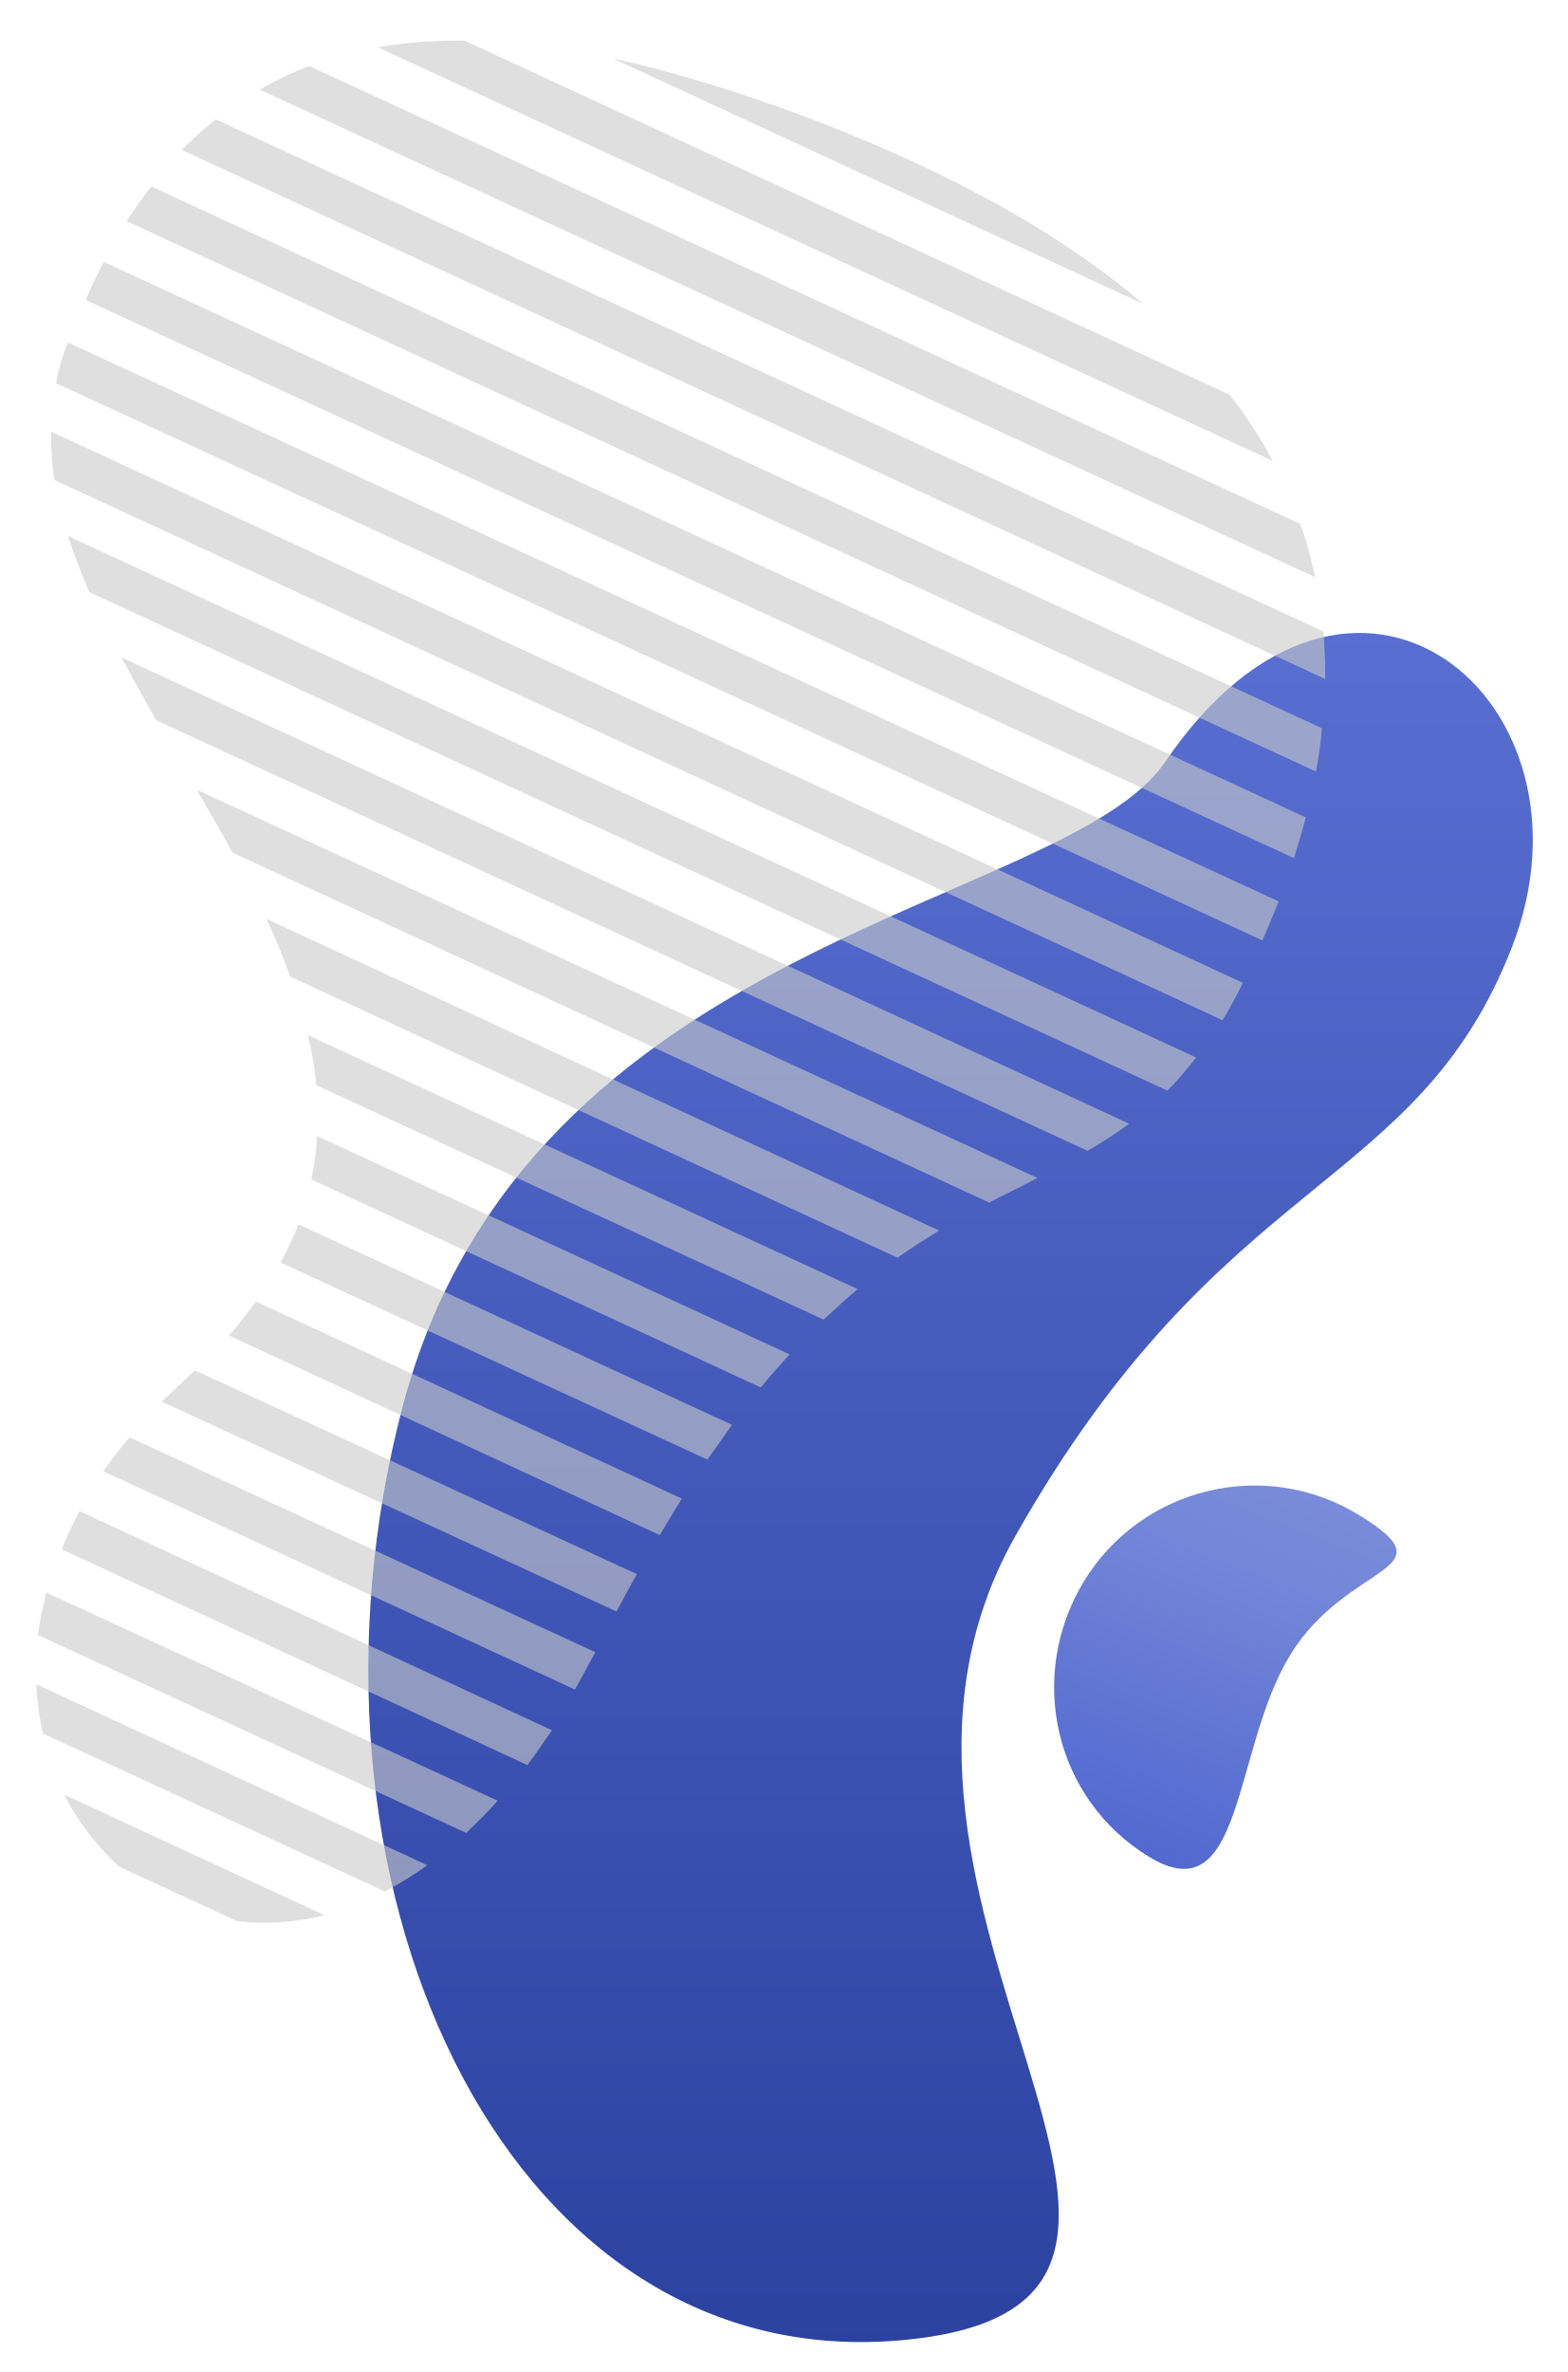
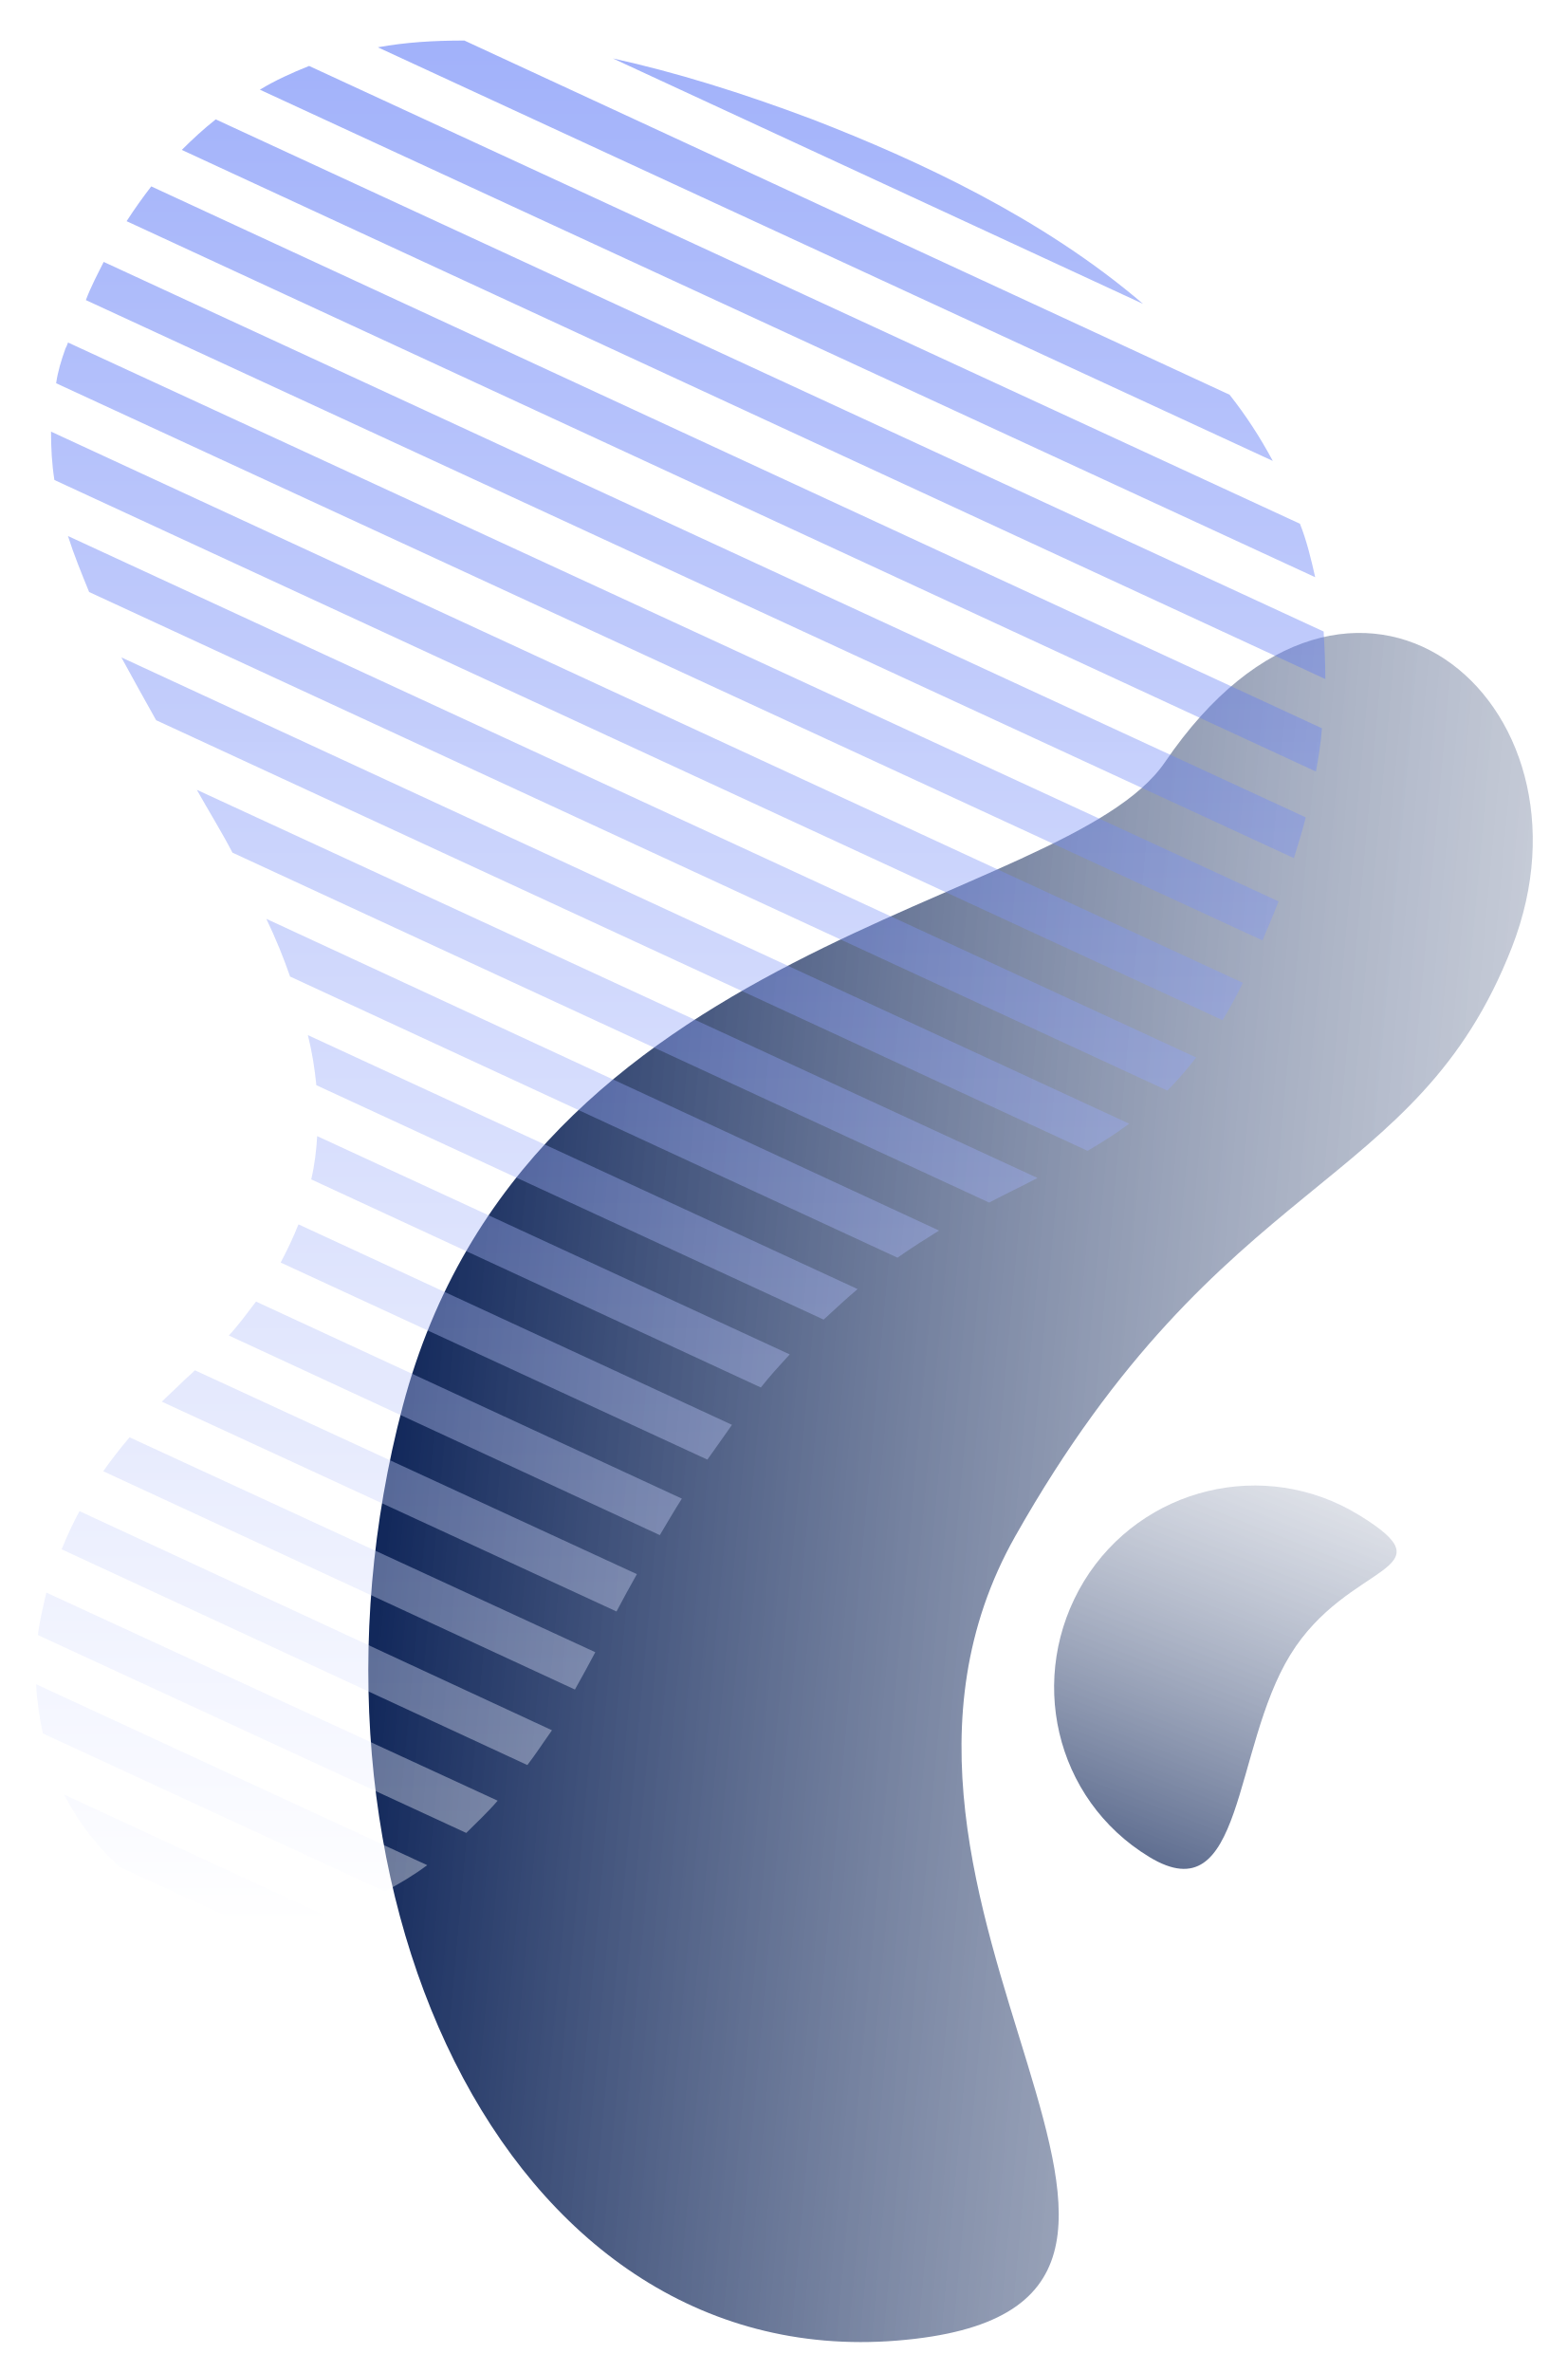
<svg xmlns="http://www.w3.org/2000/svg" width="100%" height="100%" viewBox="0 0 119 180" version="1.1" xml:space="preserve" style="fill-rule:evenodd;clip-rule:evenodd;stroke-linejoin:round;stroke-miterlimit:2;">
  <g id="Plan-de-travail1" transform="matrix(0.88224,0,0,0.988972,-58.284,-2.27347)">
    <rect x="66.064" y="2.299" width="134.834" height="181.434" style="fill:none;" />
    <g transform="matrix(-0.000274182,0.651195,-0.729976,-0.000244592,204.417,5.44269)">
      <path d="M85,52.2C102.3,64 105.6,127.4 160.9,142C216.2,156.6 274.8,130.5 271,83.7C267.2,36.9 219.4,94.2 176.2,69.8C133,45.4 135.8,22.6 106.8,11.3C77.8,-0 52.5,30.1 85,52.2Z" style="fill:url(#_Linear1);fill-rule:nonzero;" />
-       <path d="M31,54.8L2.1,117.3C3.7,110 6.1,102.2 9.3,93.7C14.1,81.3 20.9,66.6 31,54.8ZM0,134.8C0,138.4 0.2,141.7 0.8,145L49.5,39.5C46.7,41 44.1,42.7 41.7,44.6L0,134.8ZM3,153.1C3.8,155.1 4.7,157.1 5.8,158.9L63.2,34.5C61,35 58.9,35.5 56.9,36.3L3,153.1ZM9.3,164.1C10.4,165.5 11.6,166.8 12.9,168.1L75.2,33.3C73.3,33.3 71.4,33.4 69.6,33.5L9.3,164.1ZM17.2,171.7C18.5,172.7 19.9,173.7 21.3,174.6L86.1,34.4C84.4,34.1 82.6,33.8 81,33.7L17.2,171.7ZM26.1,177.3C27.5,178 29,178.8 30.6,179.4L96.3,37C94.7,36.5 93.1,36 91.5,35.6L26.1,177.3ZM35.6,181.5C35.9,181.6 36.1,181.7 36.3,181.8C37.7,182.3 39,182.7 40.4,182.9L106,40.7C104.4,40 102.9,39.4 101.4,38.8L35.6,181.5ZM46.1,183.5C48,183.5 49.9,183.4 51.8,183.1L115.4,45.4C114.1,44.6 112.6,43.8 111,43L46.1,183.5ZM58.4,181.5C60.6,180.8 62.8,179.9 65,179L123.7,51.9C122.5,50.7 121.2,49.6 119.8,48.5L58.4,181.5ZM72.7,175.2C75.1,173.9 77.6,172.5 80.1,171.1L130.8,61.3C129.8,59.6 128.8,58 127.6,56.4L72.7,175.2ZM88.3,166.3C90.8,164.9 93.2,163.4 95.7,162.1L136.9,72.9C135.9,71 135,69.1 134,67.2L88.3,166.3ZM103.5,158.1C105.8,157 108,156.1 110.3,155.3L143.4,83.7C142.2,82 141.2,80.4 140.2,78.8L103.5,158.1ZM117.2,153.2C119.2,152.7 121.1,152.4 123.1,152.2L150.7,92.4C149.4,91 148.2,89.7 147.1,88.4L117.2,153.2ZM129.1,152.1C130.8,152.2 132.5,152.4 134.2,152.8L158.7,99.8C157.3,98.7 156,97.5 154.8,96.4L129.1,152.1ZM139.5,154.3C141,154.9 142.5,155.6 144,156.4L167.2,106.1C165.8,105.1 164.4,104.1 163.1,103.2L139.5,154.3ZM148.6,159.3C149.9,160.3 151.3,161.3 152.6,162.5L176.1,111.7C174.6,110.8 173.2,110 171.8,109.1L148.6,159.3ZM156.7,166.5C157.2,167 157.6,167.5 158.1,168C158.9,168.8 159.6,169.6 160.4,170.4L185.1,116.8C183.6,116 182.1,115.2 180.7,114.4L156.7,166.5ZM164.6,174.2C165.9,175.3 167.3,176.4 168.6,177.3L194.3,121.7C192.9,120.9 191.4,120.1 189.9,119.3L164.6,174.2ZM173.3,180.1C174.8,180.9 176.3,181.6 177.8,182.2L203.2,127.3C201.9,126.3 200.5,125.4 199.1,124.4L173.3,180.1ZM182.9,184C184.6,184.4 186.3,184.8 187.9,185L211.2,134.5C210,133.3 208.8,132 207.4,130.8L182.9,184ZM193.7,185.2C195.7,185.1 197.7,184.8 199.5,184.4L218.1,144.1C217.2,142.4 216.2,140.7 215,139.1L193.7,185.2ZM220.9,151.2L206.7,181.9C210,180.2 212.8,178 215.2,175.4L221.6,161.5C222,158.3 221.8,154.8 220.9,151.2Z" style="fill:rgb(202,202,202);fill-opacity:0.6;fill-rule:nonzero;" />
-       <path d="M181.5,61.7C170.4,54.9 166.9,40.4 173.7,29.3C180.5,18.2 179.1,30.6 190.2,37.4C201.3,44.2 220.8,42.8 214,54C207.2,65.2 192.7,68.5 181.5,61.7Z" style="fill:url(#_Linear2);fill-rule:nonzero;" />
+       <path d="M31,54.8L2.1,117.3C3.7,110 6.1,102.2 9.3,93.7C14.1,81.3 20.9,66.6 31,54.8ZM0,134.8C0,138.4 0.2,141.7 0.8,145L49.5,39.5C46.7,41 44.1,42.7 41.7,44.6L0,134.8ZM3,153.1C3.8,155.1 4.7,157.1 5.8,158.9L63.2,34.5C61,35 58.9,35.5 56.9,36.3L3,153.1ZM9.3,164.1C10.4,165.5 11.6,166.8 12.9,168.1L75.2,33.3C73.3,33.3 71.4,33.4 69.6,33.5L9.3,164.1ZM17.2,171.7C18.5,172.7 19.9,173.7 21.3,174.6L86.1,34.4C84.4,34.1 82.6,33.8 81,33.7L17.2,171.7ZM26.1,177.3C27.5,178 29,178.8 30.6,179.4L96.3,37C94.7,36.5 93.1,36 91.5,35.6L26.1,177.3ZM35.6,181.5C35.9,181.6 36.1,181.7 36.3,181.8C37.7,182.3 39,182.7 40.4,182.9L106,40.7C104.4,40 102.9,39.4 101.4,38.8L35.6,181.5ZM46.1,183.5C48,183.5 49.9,183.4 51.8,183.1L115.4,45.4C114.1,44.6 112.6,43.8 111,43L46.1,183.5ZM58.4,181.5C60.6,180.8 62.8,179.9 65,179L123.7,51.9C122.5,50.7 121.2,49.6 119.8,48.5L58.4,181.5ZM72.7,175.2C75.1,173.9 77.6,172.5 80.1,171.1L130.8,61.3C129.8,59.6 128.8,58 127.6,56.4L72.7,175.2ZM88.3,166.3C90.8,164.9 93.2,163.4 95.7,162.1L136.9,72.9C135.9,71 135,69.1 134,67.2L88.3,166.3ZM103.5,158.1C105.8,157 108,156.1 110.3,155.3L143.4,83.7C142.2,82 141.2,80.4 140.2,78.8L103.5,158.1ZM117.2,153.2C119.2,152.7 121.1,152.4 123.1,152.2L150.7,92.4C149.4,91 148.2,89.7 147.1,88.4L117.2,153.2ZM129.1,152.1C130.8,152.2 132.5,152.4 134.2,152.8L158.7,99.8C157.3,98.7 156,97.5 154.8,96.4L129.1,152.1ZM139.5,154.3C141,154.9 142.5,155.6 144,156.4L167.2,106.1C165.8,105.1 164.4,104.1 163.1,103.2L139.5,154.3ZM148.6,159.3C149.9,160.3 151.3,161.3 152.6,162.5L176.1,111.7C174.6,110.8 173.2,110 171.8,109.1L148.6,159.3ZM156.7,166.5C157.2,167 157.6,167.5 158.1,168C158.9,168.8 159.6,169.6 160.4,170.4L185.1,116.8C183.6,116 182.1,115.2 180.7,114.4L156.7,166.5ZM164.6,174.2C165.9,175.3 167.3,176.4 168.6,177.3L194.3,121.7C192.9,120.9 191.4,120.1 189.9,119.3L164.6,174.2ZM173.3,180.1C174.8,180.9 176.3,181.6 177.8,182.2L203.2,127.3C201.9,126.3 200.5,125.4 199.1,124.4L173.3,180.1ZM182.9,184C184.6,184.4 186.3,184.8 187.9,185L211.2,134.5C210,133.3 208.8,132 207.4,130.8L182.9,184ZM193.7,185.2C195.7,185.1 197.7,184.8 199.5,184.4L218.1,144.1C217.2,142.4 216.2,140.7 215,139.1L193.7,185.2ZM220.9,151.2L206.7,181.9C210,180.2 212.8,178 215.2,175.4L221.6,161.5C222,158.3 221.8,154.8 220.9,151.2Z" style="fill:url(#_Linear2);fill-rule:nonzero;" />
+       <path d="M181.5,61.7C170.4,54.9 166.9,40.4 173.7,29.3C180.5,18.2 179.1,30.6 190.2,37.4C201.3,44.2 220.8,42.8 214,54C207.2,65.2 192.7,68.5 181.5,61.7Z" style="fill:url(#_Linear3);fill-rule:nonzero;" />
    </g>
  </g>
  <defs>
-     <linearGradient id="_Linear1" x1="0" y1="0" x2="1" y2="0" gradientUnits="userSpaceOnUse" gradientTransform="matrix(201.413,0,0,137.209,69.763,77.4473)">
-       <stop offset="0" style="stop-color:rgb(88,111,209);stop-opacity:1" />
-       <stop offset="1" style="stop-color:rgb(44,66,161);stop-opacity:1" />
+     <linearGradient id="_Linear1" x1="0" y1="0" x2="1" y2="0" gradientUnits="userSpaceOnUse" gradientTransform="matrix(36.0776,-324.784,324.784,36.0776,213.001,152.918)">
+       <stop offset="0" style="stop-color:rgb(8,31,84);stop-opacity:1" />
+       <stop offset="0.49" style="stop-color:rgb(195,201,214);stop-opacity:0.53" />
+       <stop offset="1" style="stop-color:white;stop-opacity:0.38" />
    </linearGradient>
-     <linearGradient id="_Linear2" x1="0" y1="0" x2="1" y2="0" gradientUnits="userSpaceOnUse" gradientTransform="matrix(69.8537,27.6441,-27.6441,69.8537,151.118,27.0763)">
-       <stop offset="0" style="stop-color:rgb(133,149,221);stop-opacity:1" />
-       <stop offset="0.43" style="stop-color:rgb(115,134,216);stop-opacity:1" />
-       <stop offset="1" style="stop-color:rgb(75,99,206);stop-opacity:1" />
+     <linearGradient id="_Linear2" x1="0" y1="0" x2="1" y2="0" gradientUnits="userSpaceOnUse" gradientTransform="matrix(221.796,0,0,151.9,0,109.25)">
+       <stop offset="0" style="stop-color:rgb(14,55,241);stop-opacity:0.39" />
+       <stop offset="1" style="stop-color:white;stop-opacity:0.38" />
+     </linearGradient>
+     <linearGradient id="_Linear3" x1="0" y1="0" x2="1" y2="0" gradientUnits="userSpaceOnUse" gradientTransform="matrix(69.8537,27.6441,-27.6441,69.8537,151.118,27.0763)">
+       <stop offset="0" style="stop-color:white;stop-opacity:0.38" />
+       <stop offset="1" style="stop-color:rgb(8,31,84);stop-opacity:0.74" />
    </linearGradient>
  </defs>
</svg>
